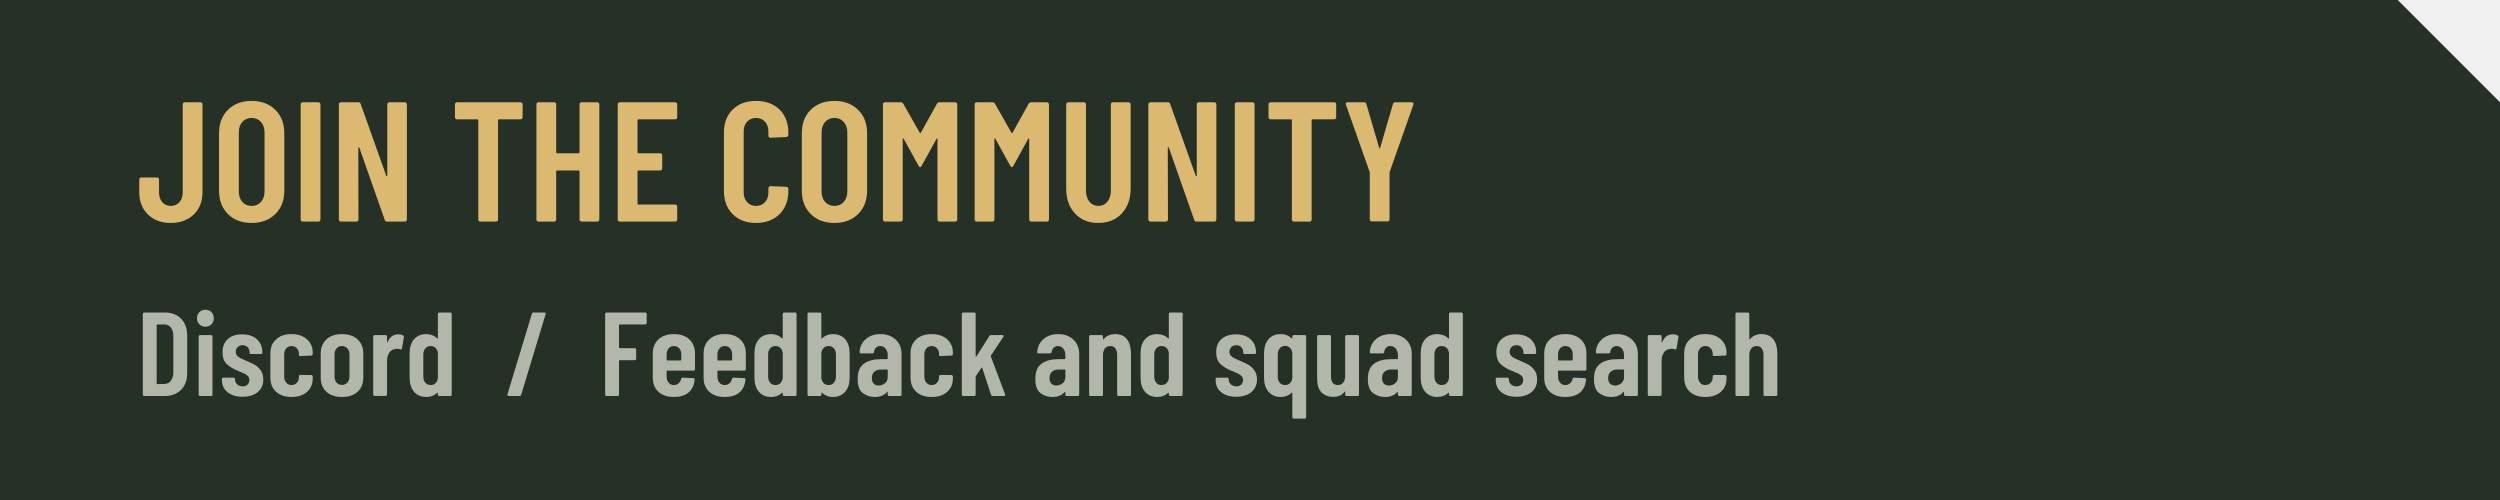
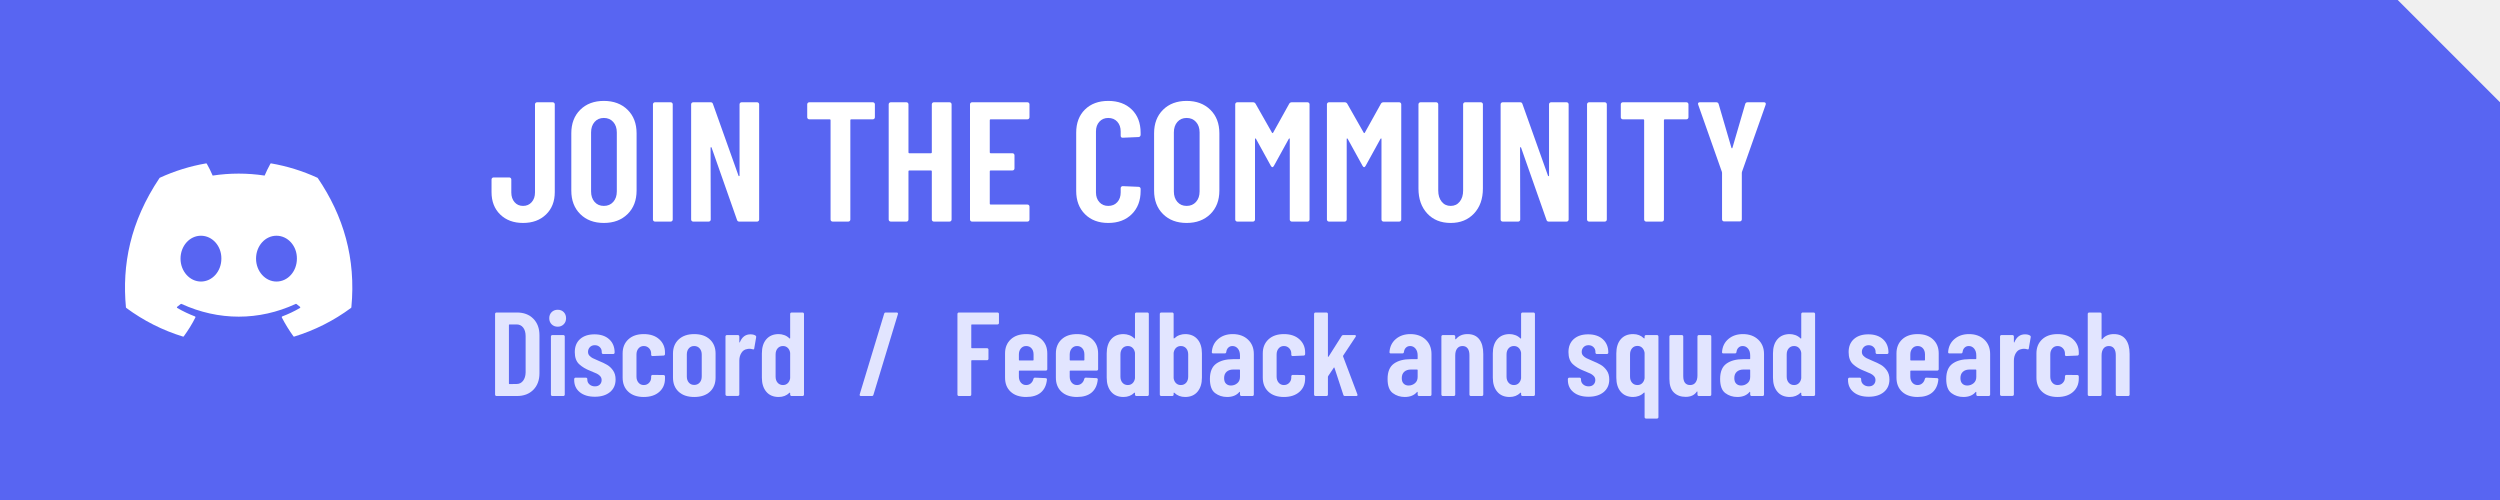
<svg xmlns="http://www.w3.org/2000/svg" width="440" height="88" viewBox="0 0 440 88" role="img" aria-label="JOIN THE COMMUNITY. Discord  /  Feedback and squad search">
  <defs>
-     <path id="g74" d="M20.2 70.8C14.67 70.8 10.2 69.15 6.8 65.85C3.4 62.55 1.7 58.17 1.7 52.7L1.7 45.3C1.7 44.97 1.82 44.68 2.05 44.45C2.28 44.22 2.57 44.1 2.9 44.1L12.1 44.1C12.43 44.1 12.72 44.22 12.95 44.45C13.18 44.68 13.3 44.97 13.3 45.3L13.3 52.9C13.3 55.23 13.93 57.13 15.2 58.6C16.47 60.07 18.13 60.8 20.2 60.8C22.27 60.8 23.95 60.07 25.25 58.6C26.55 57.13 27.2 55.23 27.2 52.9L27.2 1.2C27.2 0.87 27.32 0.58 27.55 0.35C27.78 0.12 28.07 0 28.4 0L37.6 0C37.93 0 38.22 0.12 38.45 0.35C38.68 0.58 38.8 0.87 38.8 1.2L38.8 52.7C38.8 58.17 37.08 62.55 33.65 65.85C30.22 69.15 25.73 70.8 20.2 70.8Z" />
-     <path id="g79" d="M23.3 70.8C17.57 70.8 12.95 69.07 9.45 65.6C5.95 62.13 4.2 57.53 4.2 51.8L4.2 18.2C4.2 12.47 5.95 7.87 9.45 4.4C12.95 0.93 17.57 -0.8 23.3 -0.8C29.03 -0.8 33.67 0.93 37.2 4.4C40.73 7.87 42.5 12.47 42.5 18.2L42.5 51.8C42.5 57.53 40.73 62.13 37.2 65.6C33.67 69.07 29.03 70.8 23.3 70.8ZM23.3 60.8C25.57 60.8 27.4 60.02 28.8 58.45C30.2 56.88 30.9 54.83 30.9 52.3L30.9 17.7C30.9 15.17 30.2 13.12 28.8 11.55C27.4 9.98 25.57 9.2 23.3 9.2C21.03 9.2 19.22 9.98 17.85 11.55C16.48 13.12 15.8 15.17 15.8 17.7L15.8 52.3C15.8 54.83 16.48 56.88 17.85 58.45C19.22 60.02 21.03 60.8 23.3 60.8Z" />
-     <path id="g73" d="M6.6 70C6.27 70 5.98 69.88 5.75 69.65C5.52 69.42 5.4 69.13 5.4 68.8L5.4 1.2C5.4 0.87 5.52 0.58 5.75 0.35C5.98 0.12 6.27 0 6.6 0L15.8 0C16.13 0 16.42 0.12 16.65 0.35C16.88 0.58 17 0.87 17 1.2L17 68.8C17 69.13 16.88 69.42 16.65 69.65C16.42 69.88 16.13 70 15.8 70Z" />
-     <path id="g78" d="M33.8 1.2C33.8 0.87 33.92 0.58 34.15 0.35C34.38 0.12 34.67 0 35 0L44.1 0C44.43 0 44.72 0.12 44.95 0.35C45.18 0.58 45.3 0.87 45.3 1.2L45.3 68.8C45.3 69.13 45.18 69.42 44.95 69.65C44.72 69.88 44.43 70 44.1 70L33.6 70C32.93 70 32.5 69.67 32.3 69L17.4 26.6C17.33 26.4 17.22 26.32 17.05 26.35C16.88 26.38 16.8 26.5 16.8 26.7L16.9 68.8C16.9 69.13 16.78 69.42 16.55 69.65C16.32 69.88 16.03 70 15.7 70L6.6 70C6.27 70 5.98 69.88 5.75 69.65C5.52 69.42 5.4 69.13 5.4 68.8L5.4 1.2C5.4 0.87 5.52 0.58 5.75 0.35C5.98 0.12 6.27 0 6.6 0L16.9 0C17.57 0 18 0.33 18.2 1L33.2 43.1C33.27 43.3 33.38 43.38 33.55 43.35C33.72 43.32 33.8 43.2 33.8 43Z" />
-     <path id="g32" d="" />
-     <path id="g84" d="M41.3 0C41.63 0 41.92 0.12 42.15 0.35C42.38 0.58 42.5 0.87 42.5 1.2L42.5 8.8C42.5 9.13 42.38 9.42 42.15 9.65C41.92 9.88 41.63 10 41.3 10L28.6 10C28.27 10 28.1 10.17 28.1 10.5L28.1 68.8C28.1 69.13 27.98 69.42 27.75 69.65C27.52 69.88 27.23 70 26.9 70L17.7 70C17.37 70 17.08 69.88 16.85 69.65C16.62 69.42 16.5 69.13 16.5 68.8L16.5 10.5C16.5 10.17 16.33 10 16 10L4 10C3.67 10 3.38 9.88 3.15 9.65C2.92 9.42 2.8 9.13 2.8 8.8L2.8 1.2C2.8 0.87 2.92 0.58 3.15 0.35C3.38 0.12 3.67 0 4 0Z" />
-     <path id="g72" d="M30.7 1.2C30.7 0.87 30.82 0.58 31.05 0.35C31.28 0.12 31.57 0 31.9 0L41.1 0C41.43 0 41.72 0.12 41.95 0.35C42.18 0.58 42.3 0.87 42.3 1.2L42.3 68.8C42.3 69.13 42.18 69.42 41.95 69.65C41.72 69.88 41.43 70 41.1 70L31.9 70C31.57 70 31.28 69.88 31.05 69.65C30.82 69.42 30.7 69.13 30.7 68.8L30.7 40.5C30.7 40.17 30.53 40 30.2 40L17.5 40C17.17 40 17 40.17 17 40.5L17 68.8C17 69.13 16.88 69.42 16.65 69.65C16.42 69.88 16.13 70 15.8 70L6.6 70C6.27 70 5.98 69.88 5.75 69.65C5.52 69.42 5.4 69.13 5.4 68.8L5.4 1.2C5.4 0.87 5.52 0.58 5.75 0.35C5.98 0.12 6.27 0 6.6 0L15.8 0C16.13 0 16.42 0.12 16.65 0.35C16.88 0.58 17 0.87 17 1.2L17 29.4C17 29.73 17.17 29.9 17.5 29.9L30.2 29.9C30.53 29.9 30.7 29.73 30.7 29.4Z" />
-     <path id="g69" d="M40.3 8.8C40.3 9.13 40.18 9.42 39.95 9.65C39.72 9.88 39.43 10 39.1 10L17.5 10C17.17 10 17 10.17 17 10.5L17 29.4C17 29.73 17.17 29.9 17.5 29.9L30.3 29.9C30.63 29.9 30.92 30.02 31.15 30.25C31.38 30.48 31.5 30.77 31.5 31.1L31.5 38.8C31.5 39.13 31.38 39.42 31.15 39.65C30.92 39.88 30.63 40 30.3 40L17.5 40C17.17 40 17 40.17 17 40.5L17 59.5C17 59.83 17.17 60 17.5 60L39.1 60C39.43 60 39.72 60.12 39.95 60.35C40.18 60.58 40.3 60.87 40.3 61.2L40.3 68.8C40.3 69.13 40.18 69.42 39.95 69.65C39.72 69.88 39.43 70 39.1 70L6.6 70C6.27 70 5.98 69.88 5.75 69.65C5.52 69.42 5.4 69.13 5.4 68.8L5.4 1.2C5.4 0.87 5.52 0.58 5.75 0.35C5.98 0.12 6.27 0 6.6 0L39.1 0C39.43 0 39.72 0.12 39.95 0.35C40.18 0.58 40.3 0.87 40.3 1.2Z" />
-     <path id="g67" d="M23 70.8C17.33 70.8 12.78 69.08 9.35 65.65C5.92 62.22 4.2 57.67 4.2 52L4.2 17.9C4.2 12.17 5.92 7.62 9.35 4.25C12.78 0.88 17.33 -0.8 23 -0.8C28.73 -0.8 33.33 0.88 36.8 4.25C40.27 7.62 42 12.17 42 17.9L42 19.1C42 19.43 41.88 19.73 41.65 20C41.42 20.27 41.13 20.4 40.8 20.4L31.5 20.8C30.7 20.8 30.3 20.4 30.3 19.6L30.3 17.1C30.3 14.77 29.63 12.87 28.3 11.4C26.97 9.93 25.2 9.2 23 9.2C20.87 9.2 19.13 9.93 17.8 11.4C16.47 12.87 15.8 14.77 15.8 17.1L15.8 52.9C15.8 55.23 16.47 57.13 17.8 58.6C19.13 60.07 20.87 60.8 23 60.8C25.2 60.8 26.97 60.07 28.3 58.6C29.63 57.13 30.3 55.23 30.3 52.9L30.3 50.4C30.3 50.07 30.42 49.78 30.65 49.55C30.88 49.32 31.17 49.2 31.5 49.2L40.8 49.6C41.13 49.6 41.42 49.72 41.65 49.95C41.88 50.18 42 50.47 42 50.8L42 52C42 57.67 40.27 62.22 36.8 65.65C33.33 69.08 28.73 70.8 23 70.8Z" />
-     <path id="g77" d="M36.8 0.8C37.13 0.27 37.63 0 38.3 0L47.5 0C47.83 0 48.12 0.12 48.35 0.35C48.58 0.58 48.7 0.87 48.7 1.2L48.7 68.8C48.7 69.13 48.58 69.42 48.35 69.65C48.12 69.88 47.83 70 47.5 70L38.3 70C37.97 70 37.68 69.88 37.45 69.65C37.22 69.42 37.1 69.13 37.1 68.8L37.1 21.6C37.1 21.33 37.03 21.2 36.9 21.2C36.77 21.2 36.63 21.3 36.5 21.5L27.8 37.3C27.47 37.83 27.17 38.1 26.9 38.1C26.63 38.1 26.33 37.83 26 37.3L17.3 21.5C17.17 21.3 17.03 21.2 16.9 21.2C16.77 21.2 16.7 21.33 16.7 21.6L16.7 68.8C16.7 69.13 16.58 69.42 16.35 69.65C16.12 69.88 15.83 70 15.5 70L6.3 70C5.97 70 5.68 69.88 5.45 69.65C5.22 69.42 5.1 69.13 5.1 68.8L5.1 1.2C5.1 0.87 5.22 0.58 5.45 0.35C5.68 0.12 5.97 0 6.3 0L15.5 0C16.17 0 16.67 0.27 17 0.8L26.7 17.9C26.9 18.17 27.1 18.17 27.3 17.9Z" />
-     <path id="g85" d="M23.9 70.8C18.17 70.8 13.58 68.95 10.15 65.25C6.72 61.55 5 56.67 5 50.6L5 1.2C5 0.87 5.12 0.58 5.35 0.35C5.58 0.12 5.87 0 6.2 0L15.4 0C15.73 0 16.02 0.12 16.25 0.35C16.48 0.58 16.6 0.87 16.6 1.2L16.6 51.8C16.6 54.47 17.27 56.63 18.6 58.3C19.93 59.97 21.7 60.8 23.9 60.8C26.1 60.8 27.87 59.97 29.2 58.3C30.53 56.63 31.2 54.47 31.2 51.8L31.2 1.2C31.2 0.87 31.32 0.58 31.55 0.35C31.78 0.12 32.07 0 32.4 0L41.6 0C41.93 0 42.22 0.12 42.45 0.35C42.68 0.58 42.8 0.87 42.8 1.2L42.8 50.6C42.8 56.67 41.07 61.55 37.6 65.25C34.13 68.95 29.57 70.8 23.9 70.8Z" />
-     <path id="g89" d="M18.2 69.9C17.87 69.9 17.58 69.78 17.35 69.55C17.12 69.32 17 69.03 17 68.7L17 41.4L16.9 40.8L3 1.4C2.93 1.27 2.9 1.1 2.9 0.9C2.9 0.3 3.27 0 4 0L13.6 0C14.33 0 14.8 0.33 15 1L22.5 26.7C22.57 26.9 22.67 27 22.8 27C22.93 27 23.03 26.9 23.1 26.7L30.6 1C30.8 0.33 31.27 0 32 0L41.6 0C42 0 42.3 0.12 42.5 0.35C42.7 0.58 42.73 0.93 42.6 1.4L28.7 40.8L28.6 41.4L28.6 68.7C28.6 69.03 28.48 69.32 28.25 69.55C28.02 69.78 27.73 69.9 27.4 69.9Z" />
-     <path id="g68" d="M6.6 70C6.27 70 5.98 69.88 5.75 69.65C5.52 69.42 5.4 69.13 5.4 68.8L5.4 1.2C5.4 0.87 5.52 0.58 5.75 0.35C5.98 0.12 6.27 0 6.6 0L23.7 0C29.43 0 34.02 1.73 37.45 5.2C40.88 8.67 42.6 13.3 42.6 19.1L42.6 50.9C42.6 56.7 40.88 61.33 37.45 64.8C34.02 68.27 29.43 70 23.7 70ZM17 59.5C17 59.83 17.17 60 17.5 60L23.5 59.9C25.7 59.9 27.48 59.02 28.85 57.25C30.22 55.48 30.93 53.13 31 50.2L31 19.8C31 16.8 30.32 14.42 28.95 12.65C27.58 10.88 25.73 10 23.4 10L17.5 10C17.17 10 17 10.17 17 10.5Z" />
-     <path id="g105" d="M10.7 11.9C8.63 11.9 6.93 11.23 5.6 9.9C4.27 8.57 3.6 6.87 3.6 4.8C3.6 2.73 4.27 1.03 5.6 -0.3C6.93 -1.63 8.63 -2.3 10.7 -2.3C12.77 -2.3 14.45 -1.63 15.75 -0.3C17.05 1.03 17.7 2.73 17.7 4.8C17.7 6.87 17.03 8.57 15.7 9.9C14.37 11.23 12.7 11.9 10.7 11.9ZM6.2 70C5.87 70 5.58 69.88 5.35 69.65C5.12 69.42 5 69.13 5 68.8L5 20.1C5 19.77 5.12 19.48 5.35 19.25C5.58 19.02 5.87 18.9 6.2 18.9L15.4 18.9C15.73 18.9 16.02 19.02 16.25 19.25C16.48 19.48 16.6 19.77 16.6 20.1L16.6 68.8C16.6 69.13 16.48 69.42 16.25 69.65C16.02 69.88 15.73 70 15.4 70Z" />
-     <path id="g115" d="M20.3 70.6C15.03 70.6 10.83 69.33 7.7 66.8C4.57 64.27 3 60.83 3 56.5L3 55.8C3 55.47 3.12 55.18 3.35 54.95C3.58 54.72 3.87 54.6 4.2 54.6L12.8 54.6C13.13 54.6 13.42 54.72 13.65 54.95C13.88 55.18 14 55.47 14 55.8L14 56.3C14 57.9 14.62 59.23 15.85 60.3C17.08 61.37 18.6 61.9 20.4 61.9C22.13 61.9 23.5 61.4 24.5 60.4C25.5 59.4 26 58.13 26 56.6C26 55.27 25.57 54.15 24.7 53.25C23.83 52.35 22.9 51.67 21.9 51.2C20.9 50.73 19.1 49.97 16.5 48.9C12.7 47.43 9.58 45.57 7.15 43.3C4.72 41.03 3.5 37.67 3.5 33.2C3.5 28.53 4.98 24.88 7.95 22.25C10.92 19.62 14.93 18.3 20 18.3C25.2 18.3 29.32 19.68 32.35 22.45C35.38 25.22 36.9 28.93 36.9 33.6C36.9 33.93 36.78 34.22 36.55 34.45C36.32 34.68 36.03 34.8 35.7 34.8L27.3 34.8C26.97 34.8 26.68 34.68 26.45 34.45C26.22 34.22 26.1 33.93 26.1 33.6L26.1 33C26.1 31.4 25.55 30.07 24.45 29C23.35 27.93 21.97 27.4 20.3 27.4C18.57 27.4 17.18 27.95 16.15 29.05C15.12 30.15 14.6 31.47 14.6 33C14.6 34.27 15 35.33 15.8 36.2C16.6 37.07 17.5 37.75 18.5 38.25C19.5 38.75 21.17 39.5 23.5 40.5C26.3 41.63 28.65 42.75 30.55 43.85C32.45 44.95 34.12 46.52 35.55 48.55C36.98 50.58 37.7 53.1 37.7 56.1C37.7 60.57 36.13 64.1 33 66.7C29.87 69.3 25.63 70.6 20.3 70.6Z" />
-     <path id="g99" d="M21.5 70.8C16.03 70.8 11.72 69.33 8.55 66.4C5.38 63.47 3.8 59.5 3.8 54.5L3.8 34.3C3.8 29.43 5.38 25.52 8.55 22.55C11.72 19.58 16.03 18.1 21.5 18.1C26.97 18.1 31.3 19.55 34.5 22.45C37.7 25.35 39.3 29.03 39.3 33.5L39.3 34.9C39.3 35.23 39.18 35.52 38.95 35.75C38.72 35.98 38.43 36.1 38.1 36.1L28.9 36.5C28.1 36.5 27.7 36.1 27.7 35.3L27.7 34.3C27.7 32.63 27.12 31.18 25.95 29.95C24.78 28.72 23.3 28.1 21.5 28.1C19.7 28.1 18.23 28.77 17.1 30.1C15.97 31.43 15.4 33.13 15.4 35.2L15.4 53.7C15.4 55.77 15.97 57.47 17.1 58.8C18.23 60.13 19.7 60.8 21.5 60.8C23.3 60.8 24.78 60.18 25.95 58.95C27.12 57.72 27.7 56.23 27.7 54.5L27.7 53.5C27.7 53.17 27.82 52.88 28.05 52.65C28.28 52.42 28.57 52.3 28.9 52.3L38.1 52.4C38.43 52.4 38.72 52.52 38.95 52.75C39.18 52.98 39.3 53.27 39.3 53.6L39.3 55.4C39.3 60 37.7 63.72 34.5 66.55C31.3 69.38 26.97 70.8 21.5 70.8Z" />
-     <path id="g111" d="M21.6 70.8C16.07 70.8 11.72 69.33 8.55 66.4C5.38 63.47 3.8 59.5 3.8 54.5L3.8 34.4C3.8 29.47 5.4 25.52 8.6 22.55C11.8 19.58 16.13 18.1 21.6 18.1C27.13 18.1 31.5 19.58 34.7 22.55C37.9 25.52 39.5 29.47 39.5 34.4L39.5 54.5C39.5 59.5 37.92 63.47 34.75 66.4C31.58 69.33 27.2 70.8 21.6 70.8ZM21.6 60.7C23.47 60.7 24.98 60.05 26.15 58.75C27.32 57.45 27.9 55.73 27.9 53.6L27.9 35.2C27.9 33.13 27.32 31.43 26.15 30.1C24.98 28.77 23.47 28.1 21.6 28.1C19.73 28.1 18.23 28.75 17.1 30.05C15.97 31.35 15.4 33.07 15.4 35.2L15.4 53.6C15.4 55.73 15.97 57.45 17.1 58.75C18.23 60.05 19.73 60.7 21.6 60.7Z" />
-     <path id="g114" d="M25.5 18.3C27.3 18.3 28.7 18.63 29.7 19.3C30.23 19.63 30.43 20.13 30.3 20.8L28.7 30.1C28.63 30.9 28.17 31.13 27.3 30.8C26.37 30.53 25.5 30.4 24.7 30.4C23.9 30.4 23.17 30.5 22.5 30.7C20.63 30.97 19.12 32.02 17.95 33.85C16.78 35.68 16.2 37.87 16.2 40.4L16.2 68.7C16.2 69.03 16.08 69.32 15.85 69.55C15.62 69.78 15.33 69.9 15 69.9L5.8 69.9C5.47 69.9 5.18 69.78 4.95 69.55C4.72 69.32 4.6 69.03 4.6 68.7L4.6 20.1C4.6 19.77 4.72 19.48 4.95 19.25C5.18 19.02 5.47 18.9 5.8 18.9L15 18.9C15.33 18.9 15.62 19.02 15.85 19.25C16.08 19.48 16.2 19.77 16.2 20.1L16.2 24.7C16.2 24.97 16.27 25.12 16.4 25.15C16.53 25.18 16.63 25.07 16.7 24.8C18.5 20.47 21.43 18.3 25.5 18.3Z" />
-     <path id="g100" d="M27.5 1.2C27.5 0.87 27.62 0.58 27.85 0.35C28.08 0.12 28.37 0 28.7 0L37.9 0C38.23 0 38.52 0.12 38.75 0.35C38.98 0.58 39.1 0.87 39.1 1.2L39.1 68.8C39.1 69.13 38.98 69.42 38.75 69.65C38.52 69.88 38.23 70 37.9 70L28.7 70C28.37 70 28.08 69.88 27.85 69.65C27.62 69.42 27.5 69.13 27.5 68.8L27.5 67.6C27.5 67.4 27.43 67.27 27.3 67.2C27.17 67.13 27.03 67.17 26.9 67.3C24.5 69.63 21.5 70.8 17.9 70.8C13.43 70.8 9.97 69.33 7.5 66.4C5.03 63.47 3.8 59.53 3.8 54.6L3.8 34.3C3.8 29.23 5.05 25.27 7.55 22.4C10.05 19.53 13.5 18.1 17.9 18.1C19.43 18.1 21 18.38 22.6 18.95C24.2 19.52 25.63 20.43 26.9 21.7C27.03 21.83 27.17 21.87 27.3 21.8C27.43 21.73 27.5 21.6 27.5 21.4ZM21.5 60.8C23.1 60.8 24.43 60.28 25.5 59.25C26.57 58.22 27.23 56.83 27.5 55.1L27.5 33.8C27.23 32.07 26.57 30.68 25.5 29.65C24.43 28.62 23.1 28.1 21.5 28.1C19.63 28.1 18.13 28.75 17 30.05C15.87 31.35 15.3 33.07 15.3 35.2L15.3 53.7C15.3 55.83 15.87 57.55 17 58.85C18.13 60.15 19.63 60.8 21.5 60.8Z" />
-     <path id="g47" d="M3.1 70C2.7 70 2.4 69.87 2.2 69.6C2 69.33 1.97 69 2.1 68.6L22.6 1C22.8 0.33 23.23 0 23.9 0L33.1 0C33.5 0 33.8 0.13 34 0.4C34.2 0.67 34.23 1 34.1 1.4L13.6 69C13.4 69.67 12.97 70 12.3 70Z" />
-     <path id="g70" d="M40.2 8.8C40.2 9.13 40.08 9.42 39.85 9.65C39.62 9.88 39.33 10 39 10L17.5 10C17.17 10 17 10.17 17 10.5L17 29.4C17 29.73 17.17 29.9 17.5 29.9L30.2 29.9C30.53 29.9 30.82 30.02 31.05 30.25C31.28 30.48 31.4 30.77 31.4 31.1L31.4 38.8C31.4 39.13 31.28 39.42 31.05 39.65C30.82 39.88 30.53 40 30.2 40L17.5 40C17.17 40 17 40.17 17 40.5L17 68.8C17 69.13 16.88 69.42 16.65 69.65C16.42 69.88 16.13 70 15.8 70L6.6 70C6.27 70 5.98 69.88 5.75 69.65C5.52 69.42 5.4 69.13 5.4 68.8L5.4 1.2C5.4 0.87 5.52 0.58 5.75 0.35C5.98 0.12 6.27 0 6.6 0L39 0C39.33 0 39.62 0.12 39.85 0.35C40.08 0.58 40.2 0.87 40.2 1.2Z" />
-     <path id="g101" d="M39.2 47.5C39.2 47.83 39.08 48.12 38.85 48.35C38.62 48.58 38.33 48.7 38 48.7L15.9 48.7C15.57 48.7 15.4 48.87 15.4 49.2L15.4 53.7C15.4 55.77 15.97 57.47 17.1 58.8C18.23 60.13 19.7 60.8 21.5 60.8C23.03 60.8 24.35 60.32 25.45 59.35C26.55 58.38 27.27 57.13 27.6 55.6C27.8 54.93 28.23 54.6 28.9 54.6L37.8 55C38.13 55 38.42 55.12 38.65 55.35C38.88 55.58 38.97 55.9 38.9 56.3C38.43 60.97 36.73 64.55 33.8 67.05C30.87 69.55 26.77 70.8 21.5 70.8C16.03 70.8 11.72 69.35 8.55 66.45C5.38 63.55 3.8 59.6 3.8 54.6L3.8 34.3C3.8 29.43 5.38 25.52 8.55 22.55C11.72 19.58 16.03 18.1 21.5 18.1C26.97 18.1 31.28 19.58 34.45 22.55C37.62 25.52 39.2 29.43 39.2 34.3ZM21.5 28.1C19.7 28.1 18.23 28.77 17.1 30.1C15.97 31.43 15.4 33.13 15.4 35.2L15.4 39.7C15.4 40.03 15.57 40.2 15.9 40.2L27.2 40.2C27.53 40.2 27.7 40.03 27.7 39.7L27.7 35.2C27.7 33.07 27.13 31.35 26 30.05C24.87 28.75 23.37 28.1 21.5 28.1Z" />
-     <path id="g98" d="M25.8 18.1C30.2 18.1 33.65 19.53 36.15 22.4C38.65 25.27 39.9 29.23 39.9 34.3L39.9 54.6C39.9 59.53 38.67 63.47 36.2 66.4C33.73 69.33 30.27 70.8 25.8 70.8C22.2 70.8 19.2 69.63 16.8 67.3C16.67 67.17 16.53 67.13 16.4 67.2C16.27 67.27 16.2 67.4 16.2 67.6L16.2 68.8C16.2 69.13 16.08 69.42 15.85 69.65C15.62 69.88 15.33 70 15 70L5.8 70C5.47 70 5.18 69.88 4.95 69.65C4.72 69.42 4.6 69.13 4.6 68.8L4.6 1.2C4.6 0.87 4.72 0.58 4.95 0.35C5.18 0.12 5.47 0 5.8 0L15 0C15.33 0 15.62 0.12 15.85 0.35C16.08 0.58 16.2 0.87 16.2 1.2L16.2 21.4C16.2 21.6 16.28 21.72 16.45 21.75C16.62 21.78 16.8 21.67 17 21.4C18.27 20.27 19.68 19.43 21.25 18.9C22.82 18.37 24.33 18.1 25.8 18.1ZM28.4 35.2C28.4 33.07 27.83 31.35 26.7 30.05C25.57 28.75 24.07 28.1 22.2 28.1C20.6 28.1 19.27 28.62 18.2 29.65C17.13 30.68 16.47 32.07 16.2 33.8L16.2 55.1C16.47 56.83 17.13 58.22 18.2 59.25C19.27 60.28 20.6 60.8 22.2 60.8C24.07 60.8 25.57 60.15 26.7 58.85C27.83 57.55 28.4 55.83 28.4 53.7Z" />
-     <path id="g97" d="M22 18.1C27.27 18.1 31.53 19.63 34.8 22.7C38.07 25.77 39.7 29.8 39.7 34.8L39.7 68.8C39.7 69.13 39.58 69.42 39.35 69.65C39.12 69.88 38.83 70 38.5 70L29.3 70C28.97 70 28.68 69.88 28.45 69.65C28.22 69.42 28.1 69.13 28.1 68.8L28.1 66.9C28.1 66.7 28.03 66.57 27.9 66.5C27.77 66.43 27.63 66.5 27.5 66.7C25.17 69.43 21.77 70.8 17.3 70.8C13.5 70.8 10.15 69.72 7.25 67.55C4.35 65.38 2.9 61.43 2.9 55.7C2.9 49.7 4.65 45.43 8.15 42.9C11.65 40.37 16.4 39.1 22.4 39.1L27.6 39.1C27.93 39.1 28.1 38.93 28.1 38.6L28.1 36C28.1 33.6 27.5 31.68 26.3 30.25C25.1 28.82 23.6 28.1 21.8 28.1C20.4 28.1 19.23 28.55 18.3 29.45C17.37 30.35 16.8 31.57 16.6 33.1C16.53 33.9 16.1 34.3 15.3 34.3L5.6 34.3C4.8 34.3 4.43 33.9 4.5 33.1C4.83 28.57 6.62 24.93 9.85 22.2C13.08 19.47 17.13 18.1 22 18.1ZM20.5 61.2C22.5 61.2 24.27 60.57 25.8 59.3C27.33 58.03 28.1 56.27 28.1 54L28.1 48.3C28.1 47.97 27.93 47.8 27.6 47.8L22.4 47.8C20.13 47.8 18.3 48.42 16.9 49.65C15.5 50.88 14.8 52.67 14.8 55C14.8 57.07 15.33 58.62 16.4 59.65C17.47 60.68 18.83 61.2 20.5 61.2Z" />
-     <path id="g107" d="M5.8 70C5.47 70 5.18 69.88 4.95 69.65C4.72 69.42 4.6 69.13 4.6 68.8L4.6 1.2C4.6 0.87 4.72 0.58 4.95 0.35C5.18 0.12 5.47 0 5.8 0L15 0C15.33 0 15.62 0.12 15.85 0.35C16.08 0.58 16.2 0.87 16.2 1.2L16.2 36.8C16.2 37.07 16.27 37.2 16.4 37.2C16.53 37.2 16.67 37.1 16.8 36.9L27.7 19.7C27.97 19.17 28.43 18.9 29.1 18.9L38.7 18.9C39.17 18.9 39.47 19.05 39.6 19.35C39.73 19.65 39.67 20 39.4 20.4L29 36.1C28.87 36.37 28.83 36.6 28.9 36.8L40.9 68.6C40.97 68.73 41 68.9 41 69.1C41 69.7 40.63 70 39.9 70L30.4 70C29.73 70 29.3 69.67 29.1 69L21.7 46.4C21.63 46.2 21.53 46.08 21.4 46.05C21.27 46.02 21.17 46.1 21.1 46.3L16.4 53.3C16.27 53.57 16.2 53.77 16.2 53.9L16.2 68.8C16.2 69.13 16.08 69.42 15.85 69.65C15.62 69.88 15.33 70 15 70Z" />
-     <path id="g110" d="M26.5 18.1C30.83 18.1 34.12 19.55 36.35 22.45C38.58 25.35 39.7 29.47 39.7 34.8L39.7 68.8C39.7 69.13 39.58 69.42 39.35 69.65C39.12 69.88 38.83 70 38.5 70L29.3 70C28.97 70 28.68 69.88 28.45 69.65C28.22 69.42 28.1 69.13 28.1 68.8L28.1 35.7C28.1 33.3 27.6 31.43 26.6 30.1C25.6 28.77 24.17 28.1 22.3 28.1C20.37 28.1 18.87 28.8 17.8 30.2C16.73 31.6 16.2 33.53 16.2 36L16.2 68.8C16.2 69.13 16.08 69.42 15.85 69.65C15.62 69.88 15.33 70 15 70L5.8 70C5.47 70 5.18 69.88 4.95 69.65C4.72 69.42 4.6 69.13 4.6 68.8L4.6 20.1C4.6 19.77 4.72 19.48 4.95 19.25C5.18 19.02 5.47 18.9 5.8 18.9L15 18.9C15.33 18.9 15.62 19.02 15.85 19.25C16.08 19.48 16.2 19.77 16.2 20.1L16.2 22.1C16.2 22.3 16.28 22.42 16.45 22.45C16.62 22.48 16.8 22.37 17 22.1C19.27 19.43 22.43 18.1 26.5 18.1Z" />
-     <path id="g113" d="M27.5 20.1C27.5 19.77 27.62 19.48 27.85 19.25C28.08 19.02 28.37 18.9 28.7 18.9L37.9 18.9C38.23 18.9 38.52 19.02 38.75 19.25C38.98 19.48 39.1 19.77 39.1 20.1L39.1 87.7C39.1 88.03 38.98 88.32 38.75 88.55C38.52 88.78 38.23 88.9 37.9 88.9L28.7 88.9C28.37 88.9 28.08 88.78 27.85 88.55C27.62 88.32 27.5 88.03 27.5 87.7L27.5 67.5C27.5 67.3 27.43 67.17 27.3 67.1C27.17 67.03 27.03 67.07 26.9 67.2C25.63 68.47 24.2 69.38 22.6 69.95C21 70.52 19.43 70.8 17.9 70.8C13.5 70.8 10.05 69.35 7.55 66.45C5.05 63.55 3.8 59.57 3.8 54.5L3.8 34.3C3.8 29.3 5.03 25.35 7.5 22.45C9.97 19.55 13.43 18.1 17.9 18.1C21.5 18.1 24.5 19.27 26.9 21.6C27.03 21.73 27.17 21.77 27.3 21.7C27.43 21.63 27.5 21.5 27.5 21.3ZM21.5 60.8C23.1 60.8 24.43 60.28 25.5 59.25C26.57 58.22 27.23 56.83 27.5 55.1L27.5 33.8C27.23 32.07 26.57 30.67 25.5 29.6C24.43 28.53 23.1 28 21.5 28C19.63 28 18.13 28.67 17 30C15.87 31.33 15.3 33.07 15.3 35.2L15.3 53.7C15.3 55.83 15.87 57.55 17 58.85C18.13 60.15 19.63 60.8 21.5 60.8Z" />
-     <path id="g117" d="M27.7 20.1C27.7 19.77 27.82 19.48 28.05 19.25C28.28 19.02 28.57 18.9 28.9 18.9L38.1 18.9C38.43 18.9 38.72 19.02 38.95 19.25C39.18 19.48 39.3 19.77 39.3 20.1L39.3 68.8C39.3 69.13 39.18 69.42 38.95 69.65C38.72 69.88 38.43 70 38.1 70L28.9 70C28.57 70 28.28 69.88 28.05 69.65C27.82 69.42 27.7 69.13 27.7 68.8L27.7 66.6C27.7 66.4 27.63 66.27 27.5 66.2C27.37 66.13 27.23 66.2 27.1 66.4C25.17 69.27 22.07 70.7 17.8 70.7C13.73 70.7 10.45 69.48 7.95 67.05C5.45 64.62 4.2 60.87 4.2 55.8L4.2 20.1C4.2 19.77 4.32 19.48 4.55 19.25C4.78 19.02 5.07 18.9 5.4 18.9L14.6 18.9C14.93 18.9 15.22 19.02 15.45 19.25C15.68 19.48 15.8 19.77 15.8 20.1L15.8 53.3C15.8 58.3 17.73 60.8 21.6 60.8C23.53 60.8 25.03 60.08 26.1 58.65C27.17 57.22 27.7 55.27 27.7 52.8Z" />
-     <path id="g104" d="M26.5 18.1C30.83 18.1 34.12 19.55 36.35 22.45C38.58 25.35 39.7 29.47 39.7 34.8L39.7 68.8C39.7 69.13 39.58 69.42 39.35 69.65C39.12 69.88 38.83 70 38.5 70L29.3 70C28.97 70 28.68 69.88 28.45 69.65C28.22 69.42 28.1 69.13 28.1 68.8L28.1 35.7C28.1 33.3 27.6 31.43 26.6 30.1C25.6 28.77 24.17 28.1 22.3 28.1C20.37 28.1 18.87 28.8 17.8 30.2C16.73 31.6 16.2 33.53 16.2 36L16.2 68.8C16.2 69.13 16.08 69.42 15.85 69.65C15.62 69.88 15.33 70 15 70L5.8 70C5.47 70 5.18 69.88 4.95 69.65C4.72 69.42 4.6 69.13 4.6 68.8L4.6 1.2C4.6 0.87 4.72 0.58 4.95 0.35C5.18 0.12 5.47 0 5.8 0L15 0C15.33 0 15.62 0.12 15.85 0.35C16.08 0.58 16.2 0.87 16.2 1.2L16.2 22.1C16.2 22.3 16.28 22.42 16.45 22.45C16.62 22.48 16.8 22.37 17 22.1C19.27 19.43 22.43 18.1 26.5 18.1Z" />
+     <path id="g47" d="M2.1 68.6 22.6 1Q22.9 0 23.9 0H33.1Q33.7 0 34 0.4Q34.3 0.8 34.1 1.4L13.6 69Q13.3 70 12.3 70H3.1Q2.5 70 2.2 69.6Q1.9 69.2 2.1 68.6Z" />
+     <path id="g67" d="M4.2 52V17.9Q4.2 9.3 9.35 4.25Q14.5 -0.8 23 -0.8Q31.6 -0.8 36.8 4.25Q42 9.3 42 17.9V19.1Q42 19.6 41.65 20Q41.3 20.4 40.8 20.4L31.5 20.8Q30.3 20.8 30.3 19.6V17.1Q30.3 13.6 28.3 11.4Q26.3 9.2 23 9.2Q19.8 9.2 17.8 11.4Q15.8 13.6 15.8 17.1V52.9Q15.8 56.4 17.8 58.6Q19.8 60.8 23 60.8Q26.3 60.8 28.3 58.6Q30.3 56.4 30.3 52.9V50.4Q30.3 49.9 30.65 49.55Q31 49.2 31.5 49.2L40.8 49.6Q41.3 49.6 41.65 49.95Q42 50.3 42 50.8V52Q42 60.5 36.8 65.65Q31.6 70.8 23 70.8Q14.5 70.8 9.35 65.65Q4.2 60.5 4.2 52Z" />
+     <path id="g68" d="M5.4 68.8V1.2Q5.4 0.7 5.75 0.35Q6.1 0 6.6 0H23.7Q32.3 0 37.45 5.2Q42.6 10.4 42.6 19.1V50.9Q42.6 59.6 37.45 64.8Q32.3 70 23.7 70H6.6Q6.1 70 5.75 69.65Q5.4 69.3 5.4 68.8ZM17.5 60 23.5 59.9Q26.8 59.9 28.85 57.25Q30.9 54.6 31 50.2V19.8Q31 15.3 28.95 12.65Q26.9 10 23.4 10H17.5Q17 10 17 10.5V59.5Q17 60 17.5 60Z" />
+     <path id="g69" d="M39.1 10H17.5Q17 10 17 10.5V29.4Q17 29.9 17.5 29.9H30.3Q30.8 29.9 31.15 30.25Q31.5 30.6 31.5 31.1V38.8Q31.5 39.3 31.15 39.65Q30.8 40 30.3 40H17.5Q17 40 17 40.5V59.5Q17 60 17.5 60H39.1Q39.6 60 39.95 60.35Q40.3 60.7 40.3 61.2V68.8Q40.3 69.3 39.95 69.65Q39.6 70 39.1 70H6.6Q6.1 70 5.75 69.65Q5.4 69.3 5.4 68.8V1.2Q5.4 0.7 5.75 0.35Q6.1 0 6.6 0H39.1Q39.6 0 39.95 0.35Q40.3 0.7 40.3 1.2V8.8Q40.3 9.3 39.95 9.65Q39.6 10 39.1 10Z" />
+     <path id="g70" d="M39 10H17.5Q17 10 17 10.5V29.4Q17 29.9 17.5 29.9H30.2Q30.7 29.9 31.05 30.25Q31.4 30.6 31.4 31.1V38.8Q31.4 39.3 31.05 39.65Q30.7 40 30.2 40H17.5Q17 40 17 40.5V68.8Q17 69.3 16.65 69.65Q16.3 70 15.8 70H6.6Q6.1 70 5.75 69.65Q5.4 69.3 5.4 68.8V1.2Q5.4 0.7 5.75 0.35Q6.1 0 6.6 0H39Q39.5 0 39.85 0.35Q40.2 0.7 40.2 1.2V8.8Q40.2 9.3 39.85 9.65Q39.5 10 39 10Z" />
+     <path id="g72" d="M31.9 0H41.1Q41.6 0 41.95 0.35Q42.3 0.7 42.3 1.2V68.8Q42.3 69.3 41.95 69.65Q41.6 70 41.1 70H31.9Q31.4 70 31.05 69.65Q30.7 69.3 30.7 68.8V40.5Q30.7 40 30.2 40H17.5Q17 40 17 40.5V68.8Q17 69.3 16.65 69.65Q16.3 70 15.8 70H6.6Q6.1 70 5.75 69.65Q5.4 69.3 5.4 68.8V1.2Q5.4 0.7 5.75 0.35Q6.1 0 6.6 0H15.8Q16.3 0 16.65 0.35Q17 0.7 17 1.2V29.4Q17 29.9 17.5 29.9H30.2Q30.7 29.9 30.7 29.4V1.2Q30.7 0.7 31.05 0.35Q31.4 0 31.9 0Z" />
+     <path id="g73" d="M5.4 68.8V1.2Q5.4 0.7 5.75 0.35Q6.1 0 6.6 0H15.8Q16.3 0 16.65 0.35Q17 0.7 17 1.2V68.8Q17 69.3 16.65 69.65Q16.3 70 15.8 70H6.6Q6.1 70 5.75 69.65Q5.4 69.3 5.4 68.8Z" />
+     <path id="g74" d="M1.7 52.7V45.3Q1.7 44.8 2.05 44.45Q2.4 44.1 2.9 44.1H12.1Q12.6 44.1 12.95 44.45Q13.3 44.8 13.3 45.3V52.9Q13.3 56.4 15.2 58.6Q17.1 60.8 20.2 60.8Q23.3 60.8 25.25 58.6Q27.2 56.4 27.2 52.9V1.2Q27.2 0.7 27.55 0.35Q27.9 0 28.4 0H37.6Q38.1 0 38.45 0.35Q38.8 0.7 38.8 1.2V52.7Q38.8 60.9 33.65 65.85Q28.5 70.8 20.2 70.8Q11.9 70.8 6.8 65.85Q1.7 60.9 1.7 52.7Z" />
+     <path id="g77" d="M38.3 0H47.5Q48 0 48.35 0.35Q48.7 0.7 48.7 1.2V68.8Q48.7 69.3 48.35 69.65Q48 70 47.5 70H38.3Q37.8 70 37.45 69.65Q37.1 69.3 37.1 68.8V21.6Q37.1 21.2 36.9 21.2Q36.7 21.2 36.5 21.5L27.8 37.3Q27.3 38.1 26.9 38.1Q26.5 38.1 26 37.3L17.3 21.5Q17.1 21.2 16.9 21.2Q16.7 21.2 16.7 21.6V68.8Q16.7 69.3 16.35 69.65Q16 70 15.5 70H6.3Q5.8 70 5.45 69.65Q5.1 69.3 5.1 68.8V1.2Q5.1 0.7 5.45 0.35Q5.8 0 6.3 0H15.5Q16.5 0 17 0.8L26.7 17.9Q27 18.3 27.3 17.9L36.8 0.8Q37.3 0 38.3 0Z" />
+     <path id="g78" d="M35 0H44.1Q44.6 0 44.95 0.35Q45.3 0.7 45.3 1.2V68.8Q45.3 69.3 44.95 69.65Q44.6 70 44.1 70H33.6Q32.6 70 32.3 69L17.4 26.6Q17.3 26.3 17.05 26.35Q16.8 26.4 16.8 26.7L16.9 68.8Q16.9 69.3 16.55 69.65Q16.2 70 15.7 70H6.6Q6.1 70 5.75 69.65Q5.4 69.3 5.4 68.8V1.2Q5.4 0.7 5.75 0.35Q6.1 0 6.6 0H16.9Q17.9 0 18.2 1L33.2 43.1Q33.3 43.4 33.55 43.35Q33.8 43.3 33.8 43V1.2Q33.8 0.7 34.15 0.35Q34.5 0 35 0Z" />
+     <path id="g79" d="M4.2 51.8V18.2Q4.2 9.6 9.45 4.4Q14.7 -0.8 23.3 -0.8Q31.9 -0.8 37.2 4.4Q42.5 9.6 42.5 18.2V51.8Q42.5 60.4 37.2 65.6Q31.9 70.8 23.3 70.8Q14.7 70.8 9.45 65.6Q4.2 60.4 4.2 51.8ZM30.9 52.3V17.7Q30.9 13.9 28.8 11.55Q26.7 9.2 23.3 9.2Q19.9 9.2 17.85 11.55Q15.8 13.9 15.8 17.7V52.3Q15.8 56.1 17.85 58.45Q19.9 60.8 23.3 60.8Q26.7 60.8 28.8 58.45Q30.9 56.1 30.9 52.3Z" />
+     <path id="g84" d="M42.5 1.2V8.8Q42.5 9.3 42.15 9.65Q41.8 10 41.3 10H28.6Q28.1 10 28.1 10.5V68.8Q28.1 69.3 27.75 69.65Q27.4 70 26.9 70H17.7Q17.2 70 16.85 69.65Q16.5 69.3 16.5 68.8V10.5Q16.5 10 16 10H4Q3.5 10 3.15 9.65Q2.8 9.3 2.8 8.8V1.2Q2.8 0.7 3.15 0.35Q3.5 0 4 0H41.3Q41.8 0 42.15 0.35Q42.5 0.7 42.5 1.2Z" />
+     <path id="g85" d="M5 50.6V1.2Q5 0.7 5.35 0.35Q5.7 0 6.2 0H15.4Q15.9 0 16.25 0.35Q16.6 0.7 16.6 1.2V51.8Q16.6 55.8 18.6 58.3Q20.6 60.8 23.9 60.8Q27.2 60.8 29.2 58.3Q31.2 55.8 31.2 51.8V1.2Q31.2 0.7 31.55 0.35Q31.9 0 32.4 0H41.6Q42.1 0 42.45 0.35Q42.8 0.7 42.8 1.2V50.6Q42.8 59.7 37.6 65.25Q32.4 70.8 23.9 70.8Q15.3 70.8 10.15 65.25Q5 59.7 5 50.6Z" />
+     <path id="g89" d="M17 68.7V41.4L16.9 40.8L3 1.4Q2.9 1.2 2.9 0.9Q2.9 0 4 0H13.6Q14.7 0 15 1L22.5 26.7Q22.6 27 22.8 27Q23 27 23.1 26.7L30.6 1Q30.9 0 32 0H41.6Q42.2 0 42.5 0.35Q42.8 0.7 42.6 1.4L28.7 40.8L28.6 41.4V68.7Q28.6 69.2 28.25 69.55Q27.9 69.9 27.4 69.9H18.2Q17.7 69.9 17.35 69.55Q17 69.2 17 68.7Z" />
+     <path id="g97" d="M39.7 34.8V68.8Q39.7 69.3 39.35 69.65Q39 70 38.5 70H29.3Q28.8 70 28.45 69.65Q28.1 69.3 28.1 68.8V66.9Q28.1 66.6 27.9 66.5Q27.7 66.4 27.5 66.7Q24 70.8 17.3 70.8Q11.6 70.8 7.25 67.55Q2.9 64.3 2.9 55.7Q2.9 46.7 8.15 42.9Q13.4 39.1 22.4 39.1H27.6Q28.1 39.1 28.1 38.6V36Q28.1 32.4 26.3 30.25Q24.5 28.1 21.8 28.1Q19.7 28.1 18.3 29.45Q16.9 30.8 16.6 33.1Q16.5 34.3 15.3 34.3H5.6Q4.4 34.3 4.5 33.1Q5 26.3 9.85 22.2Q14.7 18.1 22 18.1Q29.9 18.1 34.8 22.7Q39.7 27.3 39.7 34.8ZM28.1 54V48.3Q28.1 47.8 27.6 47.8H22.4Q19 47.8 16.9 49.65Q14.8 51.5 14.8 55Q14.8 58.1 16.4 59.65Q18 61.2 20.5 61.2Q23.5 61.2 25.8 59.3Q28.1 57.4 28.1 54Z" />
+     <path id="g98" d="M39.9 34.3V54.6Q39.9 62 36.2 66.4Q32.5 70.8 25.8 70.8Q20.4 70.8 16.8 67.3Q16.6 67.1 16.4 67.2Q16.2 67.3 16.2 67.6V68.8Q16.2 69.3 15.85 69.65Q15.5 70 15 70H5.8Q5.3 70 4.95 69.65Q4.6 69.3 4.6 68.8V1.2Q4.6 0.7 4.95 0.35Q5.3 0 5.8 0H15Q15.5 0 15.85 0.35Q16.2 0.7 16.2 1.2V21.4Q16.2 21.7 16.45 21.75Q16.7 21.8 17 21.4Q18.9 19.7 21.25 18.9Q23.6 18.1 25.8 18.1Q32.4 18.1 36.15 22.4Q39.9 26.7 39.9 34.3ZM22.2 28.1Q19.8 28.1 18.2 29.65Q16.6 31.2 16.2 33.8V55.1Q16.6 57.7 18.2 59.25Q19.8 60.8 22.2 60.8Q25 60.8 26.7 58.85Q28.4 56.9 28.4 53.7V35.2Q28.4 32 26.7 30.05Q25 28.1 22.2 28.1Z" />
+     <path id="g99" d="M3.8 54.5V34.3Q3.8 27 8.55 22.55Q13.3 18.1 21.5 18.1Q29.7 18.1 34.5 22.45Q39.3 26.8 39.3 33.5V34.9Q39.3 35.4 38.95 35.75Q38.6 36.1 38.1 36.1L28.9 36.5Q27.7 36.5 27.7 35.3V34.3Q27.7 31.8 25.95 29.95Q24.2 28.1 21.5 28.1Q18.8 28.1 17.1 30.1Q15.4 32.1 15.4 35.2V53.7Q15.4 56.8 17.1 58.8Q18.8 60.8 21.5 60.8Q24.2 60.8 25.95 58.95Q27.7 57.1 27.7 54.5V53.5Q27.7 53 28.05 52.65Q28.4 52.3 28.9 52.3L38.1 52.4Q38.6 52.4 38.95 52.75Q39.3 53.1 39.3 53.6V55.4Q39.3 62.3 34.5 66.55Q29.7 70.8 21.5 70.8Q13.3 70.8 8.55 66.4Q3.8 62 3.8 54.5Z" />
+     <path id="g100" d="M28.7 0H37.9Q38.4 0 38.75 0.35Q39.1 0.7 39.1 1.2V68.8Q39.1 69.3 38.75 69.65Q38.4 70 37.9 70H28.7Q28.2 70 27.85 69.65Q27.5 69.3 27.5 68.8V67.6Q27.5 67.3 27.3 67.2Q27.1 67.1 26.9 67.3Q23.3 70.8 17.9 70.8Q11.2 70.8 7.5 66.4Q3.8 62 3.8 54.6V34.3Q3.8 26.7 7.55 22.4Q11.3 18.1 17.9 18.1Q20.2 18.1 22.6 18.95Q25 19.8 26.9 21.7Q27.1 21.9 27.3 21.8Q27.5 21.7 27.5 21.4V1.2Q27.5 0.7 27.85 0.35Q28.2 0 28.7 0ZM27.5 55.1V33.8Q27.1 31.2 25.5 29.65Q23.9 28.1 21.5 28.1Q18.7 28.1 17 30.05Q15.3 32 15.3 35.2V53.7Q15.3 56.9 17 58.85Q18.7 60.8 21.5 60.8Q23.9 60.8 25.5 59.25Q27.1 57.7 27.5 55.1Z" />
+     <path id="g101" d="M38 48.7H15.9Q15.4 48.7 15.4 49.2V53.7Q15.4 56.8 17.1 58.8Q18.8 60.8 21.5 60.8Q23.8 60.8 25.45 59.35Q27.1 57.9 27.6 55.6Q27.9 54.6 28.9 54.6L37.8 55Q38.3 55 38.65 55.35Q39 55.7 38.9 56.3Q38.2 63.3 33.8 67.05Q29.4 70.8 21.5 70.8Q13.3 70.8 8.55 66.45Q3.8 62.1 3.8 54.6V34.3Q3.8 27 8.55 22.55Q13.3 18.1 21.5 18.1Q29.7 18.1 34.45 22.55Q39.2 27 39.2 34.3V47.5Q39.2 48 38.85 48.35Q38.5 48.7 38 48.7ZM15.4 35.2V39.7Q15.4 40.2 15.9 40.2H27.2Q27.7 40.2 27.7 39.7V35.2Q27.7 32 26 30.05Q24.3 28.1 21.5 28.1Q18.8 28.1 17.1 30.1Q15.4 32.1 15.4 35.2Z" />
+     <path id="g104" d="M39.7 34.8V68.8Q39.7 69.3 39.35 69.65Q39 70 38.5 70H29.3Q28.8 70 28.45 69.65Q28.1 69.3 28.1 68.8V35.7Q28.1 32.1 26.6 30.1Q25.1 28.1 22.3 28.1Q19.4 28.1 17.8 30.2Q16.2 32.3 16.2 36V68.8Q16.2 69.3 15.85 69.65Q15.5 70 15 70H5.8Q5.3 70 4.95 69.65Q4.6 69.3 4.6 68.8V1.2Q4.6 0.7 4.95 0.35Q5.3 0 5.8 0H15Q15.5 0 15.85 0.35Q16.2 0.7 16.2 1.2V22.1Q16.2 22.4 16.45 22.45Q16.7 22.5 17 22.1Q20.4 18.1 26.5 18.1Q33 18.1 36.35 22.45Q39.7 26.8 39.7 34.8Z" />
+     <path id="g105" d="M3.6 4.8Q3.6 1.7 5.6 -0.3Q7.6 -2.3 10.7 -2.3Q13.8 -2.3 15.75 -0.3Q17.7 1.7 17.7 4.8Q17.7 7.9 15.7 9.9Q13.7 11.9 10.7 11.9Q7.6 11.9 5.6 9.9Q3.6 7.9 3.6 4.8ZM5 68.8V20.1Q5 19.6 5.35 19.25Q5.7 18.9 6.2 18.9H15.4Q15.9 18.9 16.25 19.25Q16.6 19.6 16.6 20.1V68.8Q16.6 69.3 16.25 69.65Q15.9 70 15.4 70H6.2Q5.7 70 5.35 69.65Q5 69.3 5 68.8Z" />
+     <path id="g107" d="M4.6 68.8V1.2Q4.6 0.7 4.95 0.35Q5.3 0 5.8 0H15Q15.5 0 15.85 0.35Q16.2 0.7 16.2 1.2V36.8Q16.2 37.2 16.4 37.2Q16.6 37.2 16.8 36.9L27.7 19.7Q28.1 18.9 29.1 18.9H38.7Q39.4 18.9 39.6 19.35Q39.8 19.8 39.4 20.4L29 36.1Q28.8 36.5 28.9 36.8L40.9 68.6Q41 68.8 41 69.1Q41 70 39.9 70H30.4Q29.4 70 29.1 69L21.7 46.4Q21.6 46.1 21.4 46.05Q21.2 46 21.1 46.3L16.4 53.3Q16.2 53.7 16.2 53.9V68.8Q16.2 69.3 15.85 69.65Q15.5 70 15 70H5.8Q5.3 70 4.95 69.65Q4.6 69.3 4.6 68.8Z" />
+     <path id="g110" d="M39.7 34.8V68.8Q39.7 69.3 39.35 69.65Q39 70 38.5 70H29.3Q28.8 70 28.45 69.65Q28.1 69.3 28.1 68.8V35.7Q28.1 32.1 26.6 30.1Q25.1 28.1 22.3 28.1Q19.4 28.1 17.8 30.2Q16.2 32.3 16.2 36V68.8Q16.2 69.3 15.85 69.65Q15.5 70 15 70H5.8Q5.3 70 4.95 69.65Q4.6 69.3 4.6 68.8V20.1Q4.6 19.6 4.95 19.25Q5.3 18.9 5.8 18.9H15Q15.5 18.9 15.85 19.25Q16.2 19.6 16.2 20.1V22.1Q16.2 22.4 16.45 22.45Q16.7 22.5 17 22.1Q20.4 18.1 26.5 18.1Q33 18.1 36.35 22.45Q39.7 26.8 39.7 34.8Z" />
+     <path id="g111" d="M3.8 54.5V34.4Q3.8 27 8.6 22.55Q13.4 18.1 21.6 18.1Q29.9 18.1 34.7 22.55Q39.5 27 39.5 34.4V54.5Q39.5 62 34.75 66.4Q30 70.8 21.6 70.8Q13.3 70.8 8.55 66.4Q3.8 62 3.8 54.5ZM27.9 53.6V35.2Q27.9 32.1 26.15 30.1Q24.4 28.1 21.6 28.1Q18.8 28.1 17.1 30.05Q15.4 32 15.4 35.2V53.6Q15.4 56.8 17.1 58.75Q18.8 60.7 21.6 60.7Q24.4 60.7 26.15 58.75Q27.9 56.8 27.9 53.6Z" />
+     <path id="g113" d="M28.7 18.9H37.9Q38.4 18.9 38.75 19.25Q39.1 19.6 39.1 20.1V87.7Q39.1 88.2 38.75 88.55Q38.4 88.9 37.9 88.9H28.7Q28.2 88.9 27.85 88.55Q27.5 88.2 27.5 87.7V67.5Q27.5 67.2 27.3 67.1Q27.1 67 26.9 67.2Q25 69.1 22.6 69.95Q20.2 70.8 17.9 70.8Q11.3 70.8 7.55 66.45Q3.8 62.1 3.8 54.5V34.3Q3.8 26.8 7.5 22.45Q11.2 18.1 17.9 18.1Q23.3 18.1 26.9 21.6Q27.1 21.8 27.3 21.7Q27.5 21.6 27.5 21.3V20.1Q27.5 19.6 27.85 19.25Q28.2 18.9 28.7 18.9ZM27.5 55.1V33.8Q27.1 31.2 25.5 29.6Q23.9 28 21.5 28Q18.7 28 17 30Q15.3 32 15.3 35.2V53.7Q15.3 56.9 17 58.85Q18.7 60.8 21.5 60.8Q23.9 60.8 25.5 59.25Q27.1 57.7 27.5 55.1Z" />
+     <path id="g114" d="M29.7 19.3Q30.5 19.8 30.3 20.8L28.7 30.1Q28.6 31.3 27.3 30.8Q25.9 30.4 24.7 30.4Q23.5 30.4 22.5 30.7Q19.7 31.1 17.95 33.85Q16.2 36.6 16.2 40.4V68.7Q16.2 69.2 15.85 69.55Q15.5 69.9 15 69.9H5.8Q5.3 69.9 4.95 69.55Q4.6 69.2 4.6 68.7V20.1Q4.6 19.6 4.95 19.25Q5.3 18.9 5.8 18.9H15Q15.5 18.9 15.85 19.25Q16.2 19.6 16.2 20.1V24.7Q16.2 25.1 16.4 25.15Q16.6 25.2 16.7 24.8Q19.4 18.3 25.5 18.3Q28.2 18.3 29.7 19.3Z" />
+     <path id="g115" d="M3 56.5V55.8Q3 55.3 3.35 54.95Q3.7 54.6 4.2 54.6H12.8Q13.3 54.6 13.65 54.95Q14 55.3 14 55.8V56.3Q14 58.7 15.85 60.3Q17.7 61.9 20.4 61.9Q23 61.9 24.5 60.4Q26 58.9 26 56.6Q26 54.6 24.7 53.25Q23.4 51.9 21.9 51.2Q20.4 50.5 16.5 48.9Q10.8 46.7 7.15 43.3Q3.5 39.9 3.5 33.2Q3.5 26.2 7.95 22.25Q12.4 18.3 20 18.3Q27.8 18.3 32.35 22.45Q36.9 26.6 36.9 33.6Q36.9 34.1 36.55 34.45Q36.2 34.8 35.7 34.8H27.3Q26.8 34.8 26.45 34.45Q26.1 34.1 26.1 33.6V33Q26.1 30.6 24.45 29Q22.8 27.4 20.3 27.4Q17.7 27.4 16.15 29.05Q14.6 30.7 14.6 33Q14.6 34.9 15.8 36.2Q17 37.5 18.5 38.25Q20 39 23.5 40.5Q27.7 42.2 30.55 43.85Q33.4 45.5 35.55 48.55Q37.7 51.6 37.7 56.1Q37.7 62.8 33 66.7Q28.3 70.6 20.3 70.6Q12.4 70.6 7.7 66.8Q3 63 3 56.5Z" />
+     <path id="g117" d="M28.9 18.9H38.1Q38.6 18.9 38.95 19.25Q39.3 19.6 39.3 20.1V68.8Q39.3 69.3 38.95 69.65Q38.6 70 38.1 70H28.9Q28.4 70 28.05 69.65Q27.7 69.3 27.7 68.8V66.6Q27.7 66.3 27.5 66.2Q27.3 66.1 27.1 66.4Q24.2 70.7 17.8 70.7Q11.7 70.7 7.95 67.05Q4.2 63.4 4.2 55.8V20.1Q4.2 19.6 4.55 19.25Q4.9 18.9 5.4 18.9H14.6Q15.1 18.9 15.45 19.25Q15.8 19.6 15.8 20.1V53.3Q15.8 60.8 21.6 60.8Q24.5 60.8 26.1 58.65Q27.7 56.5 27.7 52.8V20.1Q27.7 19.6 28.05 19.25Q28.4 18.9 28.9 18.9Z" />
  </defs>
-   <path d="M0 0H422L440 18V88H0Z" fill="#253027" />
-   <g role="img" aria-label="JOIN THE COMMUNITY" fill="#dbb970" transform="translate(24.00 18) scale(0.3)">
+   <path d="M0 0H422L440 18V88H0Z" fill="#5865f2" />
+   <g transform="translate(22 24) scale(1.6667)" fill="#ffffff">
+     <path d="M20.317 4.37a19.791 19.791 0 0 0-4.885-1.516.074.074 0 0 0-.079.037c-.211.375-.445.865-.609 1.25a18.27 18.27 0 0 0-5.487 0 12.64 12.64 0 0 0-.618-1.25.077.077 0 0 0-.078-.037A19.736 19.736 0 0 0 3.677 4.37a.07.07 0 0 0-.032.027C.533 9.046-.32 13.58.099 18.057a.082.082 0 0 0 .031.057 19.9 19.9 0 0 0 5.994 3.03.078.078 0 0 0 .084-.028c.462-.63.874-1.295 1.226-1.994a.076.076 0 0 0-.041-.106 13.1 13.1 0 0 1-1.872-.892.077.077 0 0 1-.008-.128c.126-.094.252-.192.372-.291a.074.074 0 0 1 .078-.011c3.928 1.793 8.181 1.793 12.063 0a.074.074 0 0 1 .079.01c.12.1.246.199.373.293a.077.077 0 0 1-.006.127 12.3 12.3 0 0 1-1.873.891.077.077 0 0 0-.04.107c.36.698.772 1.363 1.226 1.993a.076.076 0 0 0 .084.028 19.84 19.84 0 0 0 6.002-3.03.077.077 0 0 0 .032-.054c.5-5.178-.838-9.674-3.549-13.66a.061.061 0 0 0-.031-.03ZM8.02 15.331c-1.183 0-2.157-1.085-2.157-2.419s.955-2.419 2.157-2.419c1.211 0 2.176 1.095 2.157 2.419 0 1.334-.955 2.419-2.157 2.419Zm7.975 0c-1.183 0-2.157-1.085-2.157-2.419s.955-2.419 2.157-2.419c1.211 0 2.176 1.095 2.157 2.419 0 1.334-.946 2.419-2.157 2.419Z" />
+   </g>
+   <g role="img" aria-label="JOIN THE COMMUNITY" fill="#ffffff" transform="translate(86.00 18) scale(0.3)">
    <use href="#g74" x="0.00" />
    <use href="#g79" x="44.30" />
    <use href="#g73" x="91.00" />
    <use href="#g78" x="113.40" />
    <use href="#g84" x="184.10" />
    <use href="#g72" x="229.30" />
    <use href="#g69" x="277.00" />
    <use href="#g67" x="340.50" />
    <use href="#g79" x="386.20" />
    <use href="#g77" x="432.90" />
    <use href="#g77" x="486.70" />
    <use href="#g85" x="540.50" />
    <use href="#g78" x="588.30" />
    <use href="#g73" x="639.00" />
    <use href="#g84" x="661.40" />
    <use href="#g89" x="706.60" />
  </g>
-   <g role="img" aria-label="Discord  /  Feedback and squad search" fill="#b2b7a9" transform="translate(24.00 55) scale(0.21)">
+   <g role="img" aria-label="Discord  /  Feedback and squad search" fill="#e2e5ff" transform="translate(86.00 55) scale(0.21)">
    <use href="#g68" x="0.00" />
    <use href="#g105" x="47.20" />
    <use href="#g115" x="68.70" />
    <use href="#g99" x="108.50" />
    <use href="#g111" x="150.70" />
    <use href="#g114" x="193.90" />
    <use href="#g100" x="225.20" />
    <use href="#g47" x="308.90" />
    <use href="#g70" x="387.50" />
    <use href="#g101" x="429.00" />
    <use href="#g101" x="471.60" />
    <use href="#g100" x="514.20" />
    <use href="#g98" x="557.90" />
    <use href="#g97" x="601.60" />
    <use href="#g99" x="645.00" />
    <use href="#g107" x="687.20" />
    <use href="#g97" x="750.50" />
    <use href="#g110" x="793.90" />
    <use href="#g100" x="837.80" />
    <use href="#g115" x="901.50" />
    <use href="#g113" x="941.30" />
    <use href="#g117" x="985.40" />
    <use href="#g97" x="1029.20" />
    <use href="#g100" x="1072.60" />
    <use href="#g115" x="1136.30" />
    <use href="#g101" x="1176.10" />
    <use href="#g97" x="1218.70" />
    <use href="#g114" x="1262.10" />
    <use href="#g99" x="1293.40" />
    <use href="#g104" x="1335.60" />
  </g>
</svg>
